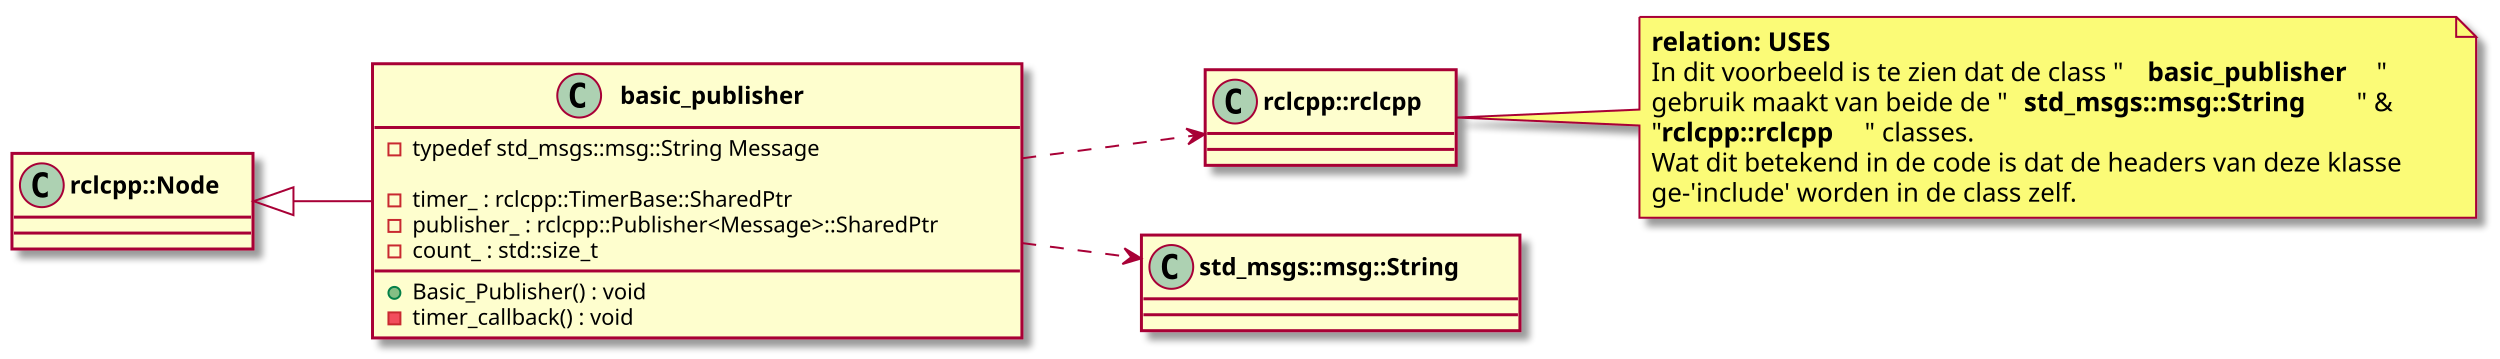
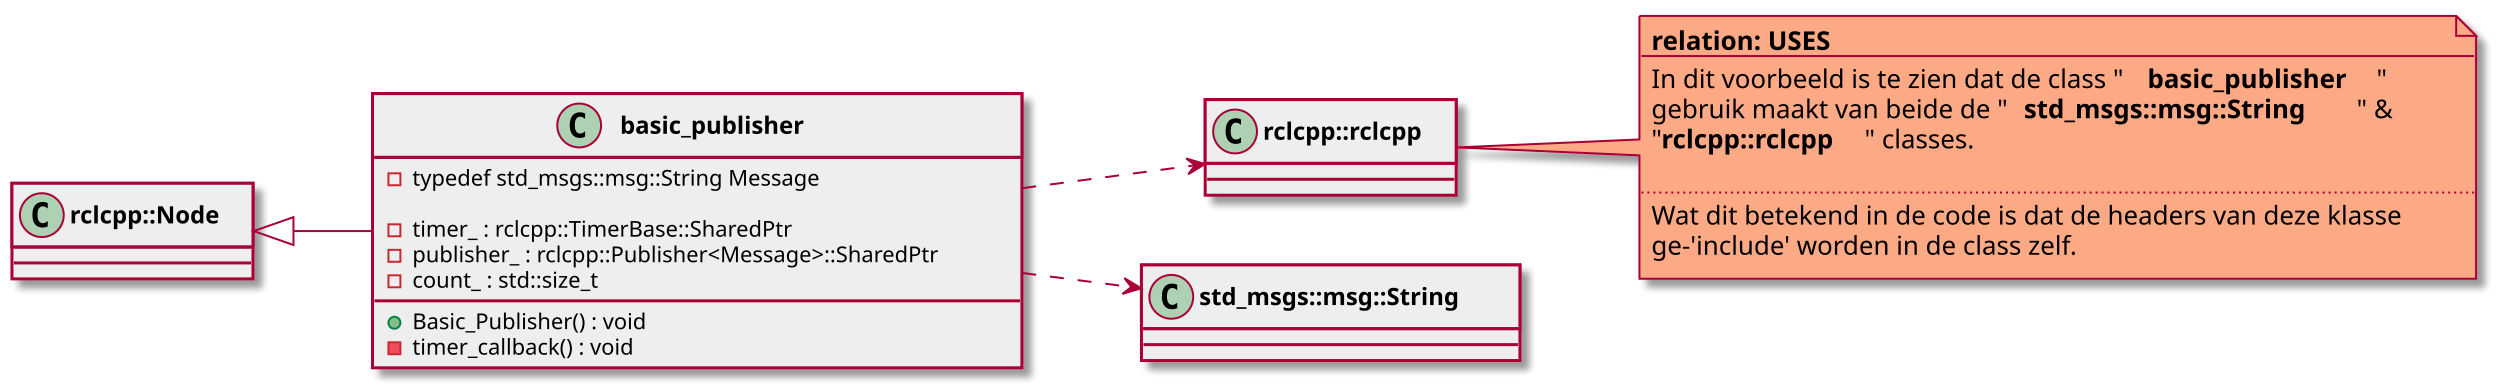
- <svg xmlns="http://www.w3.org/2000/svg" contentScriptType="application/ecmascript" contentStyleType="text/css" height="180px" preserveAspectRatio="none" style="width:1255px;height:180px;" version="1.1" viewBox="0 0 1255 180" width="1255px" zoomAndPan="magnify">
+ <svg xmlns="http://www.w3.org/2000/svg" contentScriptType="application/ecmascript" contentStyleType="text/css" height="195px" preserveAspectRatio="none" style="width:1255px;height:195px;" version="1.1" viewBox="0 0 1255 195" width="1255px" zoomAndPan="magnify">
  <defs>
-     <filter height="300%" id="f1pa7kr4lowml" width="300%" x="-1" y="-1">
+     <filter height="300%" id="fvzaoxriew2nf" width="300%" x="-1" y="-1">
      <feGaussianBlur result="blurOut" stdDeviation="2.0" />
      <feColorMatrix in="blurOut" result="blurOut2" type="matrix" values="0 0 0 0 0 0 0 0 0 0 0 0 0 0 0 0 0 0 .4 0" />
      <feOffset dx="4.0" dy="4.0" in="blurOut2" result="blurOut3" />
      <feBlend in="SourceGraphic" in2="blurOut3" mode="normal" />
    </filter>
  </defs>
  <g>
-     <rect fill="#FEFECE" filter="url(#f1pa7kr4lowml)" height="137.633" id="class1" style="stroke: #A80036; stroke-width: 1.5;" width="326" x="187" y="32" />
-     <ellipse cx="290.75" cy="48" fill="#ADD1B2" rx="11" ry="11" style="stroke: #A80036; stroke-width: 1.0;" />
-     <path d="M293.719,53.641 Q293.141,53.938 292.5,54.078 Q291.859,54.234 291.156,54.234 Q288.656,54.234 287.328,52.594 Q286.016,50.938 286.016,47.812 Q286.016,44.688 287.328,43.031 Q288.656,41.375 291.156,41.375 Q291.859,41.375 292.5,41.531 Q293.156,41.688 293.719,41.984 L293.719,44.703 Q293.094,44.125 292.5,43.859 Q291.906,43.578 291.281,43.578 Q289.938,43.578 289.25,44.656 Q288.562,45.719 288.562,47.812 Q288.562,49.906 289.25,50.984 Q289.938,52.047 291.281,52.047 Q291.906,52.047 292.5,51.781 Q293.094,51.5 293.719,50.922 L293.719,53.641 Z " />
-     <text fill="#000000" font-family="sans-serif" font-size="12" font-weight="bold" lengthAdjust="spacingAndGlyphs" textLength="110" x="311.25" y="52.154">basic_publisher</text>
-     <line style="stroke: #A80036; stroke-width: 1.5;" x1="188" x2="512" y1="64" y2="64" />
-     <rect fill="none" height="6" style="stroke: #C82930; stroke-width: 1.0;" width="6" x="195" y="72" />
-     <text fill="#000000" font-family="sans-serif" font-size="11" lengthAdjust="spacingAndGlyphs" textLength="232" x="207" y="78.21">typedef std_msgs::msg::String Message</text>
-     <text fill="#000000" font-family="sans-serif" font-size="11" lengthAdjust="spacingAndGlyphs" textLength="0" x="211" y="91.015" />
-     <rect fill="none" height="6" style="stroke: #C82930; stroke-width: 1.0;" width="6" x="195" y="97.609" />
-     <text fill="#000000" font-family="sans-serif" font-size="11" lengthAdjust="spacingAndGlyphs" textLength="217" x="207" y="103.82">timer_ : rclcpp::TimerBase::SharedPtr</text>
-     <rect fill="none" height="6" style="stroke: #C82930; stroke-width: 1.0;" width="6" x="195" y="110.414" />
-     <text fill="#000000" font-family="sans-serif" font-size="11" lengthAdjust="spacingAndGlyphs" textLength="300" x="207" y="116.624">publisher_ : rclcpp::Publisher&lt;Message&gt;::SharedPtr</text>
-     <rect fill="none" height="6" style="stroke: #C82930; stroke-width: 1.0;" width="6" x="195" y="123.219" />
-     <text fill="#000000" font-family="sans-serif" font-size="11" lengthAdjust="spacingAndGlyphs" textLength="107" x="207" y="129.429">count_ : std::size_t</text>
-     <line style="stroke: #A80036; stroke-width: 1.5;" x1="188" x2="512" y1="136.023" y2="136.023" />
-     <ellipse cx="198" cy="147.023" fill="#84BE84" rx="3" ry="3" style="stroke: #038048; stroke-width: 1.0;" />
-     <text fill="#000000" font-family="sans-serif" font-size="11" lengthAdjust="spacingAndGlyphs" textLength="133" x="207" y="150.234">Basic_Publisher() : void</text>
-     <rect fill="#F24D5C" height="6" style="stroke: #C82930; stroke-width: 1.0;" width="6" x="195" y="156.828" />
-     <text fill="#000000" font-family="sans-serif" font-size="11" lengthAdjust="spacingAndGlyphs" textLength="124" x="207" y="163.039">timer_callback() : void</text>
-     <rect fill="#FEFECE" filter="url(#f1pa7kr4lowml)" height="48" id="class2" style="stroke: #A80036; stroke-width: 1.5;" width="126" x="605" y="35" />
-     <ellipse cx="620" cy="51" fill="#ADD1B2" rx="11" ry="11" style="stroke: #A80036; stroke-width: 1.0;" />
-     <path d="M622.969,56.641 Q622.391,56.938 621.75,57.078 Q621.109,57.234 620.406,57.234 Q617.906,57.234 616.578,55.594 Q615.266,53.938 615.266,50.812 Q615.266,47.688 616.578,46.031 Q617.906,44.375 620.406,44.375 Q621.109,44.375 621.75,44.531 Q622.406,44.688 622.969,44.984 L622.969,47.703 Q622.344,47.125 621.75,46.859 Q621.156,46.578 620.531,46.578 Q619.188,46.578 618.5,47.656 Q617.812,48.719 617.812,50.812 Q617.812,52.906 618.5,53.984 Q619.188,55.047 620.531,55.047 Q621.156,55.047 621.75,54.781 Q622.344,54.5 622.969,53.922 L622.969,56.641 Z " />
-     <text fill="#000000" font-family="sans-serif" font-size="12" font-weight="bold" lengthAdjust="spacingAndGlyphs" textLength="94" x="634" y="55.154">rclcpp::rclcpp</text>
-     <line style="stroke: #A80036; stroke-width: 1.5;" x1="606" x2="730" y1="67" y2="67" />
-     <line style="stroke: #A80036; stroke-width: 1.5;" x1="606" x2="730" y1="75" y2="75" />
-     <rect fill="#FEFECE" filter="url(#f1pa7kr4lowml)" height="48" id="class3" style="stroke: #A80036; stroke-width: 1.5;" width="190" x="573" y="118" />
-     <ellipse cx="588" cy="134" fill="#ADD1B2" rx="11" ry="11" style="stroke: #A80036; stroke-width: 1.0;" />
-     <path d="M590.969,139.641 Q590.391,139.938 589.75,140.078 Q589.109,140.234 588.406,140.234 Q585.906,140.234 584.578,138.594 Q583.266,136.938 583.266,133.812 Q583.266,130.688 584.578,129.031 Q585.906,127.375 588.406,127.375 Q589.109,127.375 589.75,127.531 Q590.406,127.688 590.969,127.984 L590.969,130.703 Q590.344,130.125 589.75,129.859 Q589.156,129.578 588.531,129.578 Q587.188,129.578 586.5,130.656 Q585.812,131.719 585.812,133.812 Q585.812,135.906 586.5,136.984 Q587.188,138.047 588.531,138.047 Q589.156,138.047 589.75,137.781 Q590.344,137.5 590.969,136.922 L590.969,139.641 Z " />
-     <text fill="#000000" font-family="sans-serif" font-size="12" font-weight="bold" lengthAdjust="spacingAndGlyphs" textLength="158" x="602" y="138.154">std_msgs::msg::String</text>
-     <line style="stroke: #A80036; stroke-width: 1.5;" x1="574" x2="762" y1="150" y2="150" />
-     <line style="stroke: #A80036; stroke-width: 1.5;" x1="574" x2="762" y1="158" y2="158" />
-     <rect fill="#FEFECE" filter="url(#f1pa7kr4lowml)" height="48" id="class4" style="stroke: #A80036; stroke-width: 1.5;" width="121" x="6" y="77" />
-     <ellipse cx="21" cy="93" fill="#ADD1B2" rx="11" ry="11" style="stroke: #A80036; stroke-width: 1.0;" />
-     <path d="M23.969,98.641 Q23.391,98.938 22.75,99.078 Q22.109,99.234 21.406,99.234 Q18.906,99.234 17.578,97.594 Q16.266,95.938 16.266,92.812 Q16.266,89.688 17.578,88.031 Q18.906,86.375 21.406,86.375 Q22.109,86.375 22.75,86.531 Q23.406,86.688 23.969,86.984 L23.969,89.703 Q23.344,89.125 22.75,88.859 Q22.156,88.578 21.531,88.578 Q20.188,88.578 19.5,89.656 Q18.812,90.719 18.812,92.812 Q18.812,94.906 19.5,95.984 Q20.188,97.047 21.531,97.047 Q22.156,97.047 22.75,96.781 Q23.344,96.5 23.969,95.922 L23.969,98.641 Z " />
-     <text fill="#000000" font-family="sans-serif" font-size="12" font-weight="bold" lengthAdjust="spacingAndGlyphs" textLength="89" x="35" y="97.154">rclcpp::Node</text>
-     <line style="stroke: #A80036; stroke-width: 1.5;" x1="7" x2="126" y1="109" y2="109" />
-     <line style="stroke: #A80036; stroke-width: 1.5;" x1="7" x2="126" y1="117" y2="117" />
-     <path d="M823,8.5 L823,55 L731.162,59 L823,63 L823,109.297 A0,0 0 0 0 823,109.297 L1243,109.297 A0,0 0 0 0 1243,109.297 L1243,18.5 L1233,8.5 L823,8.5 A0,0 0 0 0 823,8.5 " fill="#FBFB77" filter="url(#f1pa7kr4lowml)" style="stroke: #A80036; stroke-width: 1.0;" />
-     <path d="M1233,8.5 L1233,18.5 L1243,18.5 L1233,8.5 " fill="#FBFB77" style="stroke: #A80036; stroke-width: 1.0;" />
-     <text fill="#000000" font-family="sans-serif" font-size="13" font-weight="bold" lengthAdjust="spacingAndGlyphs" textLength="103" x="829" y="25.567">relation: USES</text>
-     <text fill="#000000" font-family="sans-serif" font-size="13" lengthAdjust="spacingAndGlyphs" textLength="249" x="829" y="40.7">In dit voorbeeld is te zien dat de class "</text>
-     <text fill="#000000" font-family="sans-serif" font-size="13" font-weight="bold" lengthAdjust="spacingAndGlyphs" textLength="115" x="1078" y="40.7">basic_publisher</text>
-     <text fill="#000000" font-family="sans-serif" font-size="13" lengthAdjust="spacingAndGlyphs" textLength="5" x="1193" y="40.7">"</text>
-     <text fill="#000000" font-family="sans-serif" font-size="13" lengthAdjust="spacingAndGlyphs" textLength="187" x="829" y="55.833">gebruik maakt van beide de "</text>
-     <text fill="#000000" font-family="sans-serif" font-size="13" font-weight="bold" lengthAdjust="spacingAndGlyphs" textLength="167" x="1016" y="55.833">std_msgs::msg::String</text>
-     <text fill="#000000" font-family="sans-serif" font-size="13" lengthAdjust="spacingAndGlyphs" textLength="20" x="1183" y="55.833">" &amp;</text>
-     <text fill="#000000" font-family="sans-serif" font-size="13" lengthAdjust="spacingAndGlyphs" textLength="5" x="829" y="70.965">"</text>
-     <text fill="#000000" font-family="sans-serif" font-size="13" font-weight="bold" lengthAdjust="spacingAndGlyphs" textLength="102" x="834" y="70.965">rclcpp::rclcpp</text>
-     <text fill="#000000" font-family="sans-serif" font-size="13" lengthAdjust="spacingAndGlyphs" textLength="60" x="936" y="70.965">" classes.</text>
-     <text fill="#000000" font-family="sans-serif" font-size="13" lengthAdjust="spacingAndGlyphs" textLength="399" x="829" y="86.098">Wat dit betekend in de code is dat de headers van deze klasse</text>
-     <text fill="#000000" font-family="sans-serif" font-size="13" lengthAdjust="spacingAndGlyphs" textLength="223" x="829" y="101.231">ge-'include' worden in de class zelf.</text>
-     <path d="M513.192,79.446 C543.787,75.406 574.174,71.392 599.819,68.005 " fill="none" id="class1-&gt;class2" style="stroke: #A80036; stroke-width: 1.0; stroke-dasharray: 7.0,7.0;" />
-     <polygon fill="#A80036" points="604.884,67.336,595.438,64.549,599.927,67.991,596.485,72.48,604.884,67.336" style="stroke: #A80036; stroke-width: 1.0;" />
-     <path d="M513.192,122.04 C531.711,124.428 550.154,126.806 567.515,129.044 " fill="none" id="class1-&gt;class3" style="stroke: #A80036; stroke-width: 1.0; stroke-dasharray: 7.0,7.0;" />
-     <polygon fill="#A80036" points="572.867,129.734,564.453,124.616,567.908,129.095,563.43,132.551,572.867,129.734" style="stroke: #A80036; stroke-width: 1.0;" />
-     <path d="M147.526,101 C160.023,101 173.296,101 186.835,101 " fill="none" id="class4&lt;-class1" style="stroke: #A80036; stroke-width: 1.0;" />
-     <polygon fill="none" points="147.318,108,127.318,101,147.318,94,147.318,108" style="stroke: #A80036; stroke-width: 1.0;" />
+     <rect fill="#EEEEEE" filter="url(#fvzaoxriew2nf)" height="137.633" id="class1" style="stroke: #A80036; stroke-width: 1.5;" width="326" x="187" y="47" />
+     <rect fill="#EEEEEE" height="32" style="stroke: #A80036; stroke-width: 1.5;" width="326" x="187" y="47" />
+     <ellipse cx="290.75" cy="63" fill="#ADD1B2" rx="11" ry="11" style="stroke: #A80036; stroke-width: 1.0;" />
+     <path d="M293.719,68.641 Q293.141,68.938 292.5,69.078 Q291.859,69.234 291.156,69.234 Q288.656,69.234 287.328,67.594 Q286.016,65.938 286.016,62.812 Q286.016,59.688 287.328,58.031 Q288.656,56.375 291.156,56.375 Q291.859,56.375 292.5,56.531 Q293.156,56.688 293.719,56.984 L293.719,59.703 Q293.094,59.125 292.5,58.859 Q291.906,58.578 291.281,58.578 Q289.938,58.578 289.25,59.656 Q288.562,60.719 288.562,62.812 Q288.562,64.906 289.25,65.984 Q289.938,67.047 291.281,67.047 Q291.906,67.047 292.5,66.781 Q293.094,66.5 293.719,65.922 L293.719,68.641 Z " />
+     <text fill="#000000" font-family="sans-serif" font-size="12" font-weight="bold" lengthAdjust="spacingAndGlyphs" textLength="110" x="311.25" y="67.154">basic_publisher</text>
+     <line style="stroke: #A80036; stroke-width: 1.5;" x1="188" x2="512" y1="79" y2="79" />
+     <rect fill="none" height="6" style="stroke: #C82930; stroke-width: 1.0;" width="6" x="195" y="87" />
+     <text fill="#000000" font-family="sans-serif" font-size="11" lengthAdjust="spacingAndGlyphs" textLength="232" x="207" y="93.21">typedef std_msgs::msg::String Message</text>
+     <text fill="#000000" font-family="sans-serif" font-size="11" lengthAdjust="spacingAndGlyphs" textLength="0" x="211" y="106.015" />
+     <rect fill="none" height="6" style="stroke: #C82930; stroke-width: 1.0;" width="6" x="195" y="112.609" />
+     <text fill="#000000" font-family="sans-serif" font-size="11" lengthAdjust="spacingAndGlyphs" textLength="217" x="207" y="118.82">timer_ : rclcpp::TimerBase::SharedPtr</text>
+     <rect fill="none" height="6" style="stroke: #C82930; stroke-width: 1.0;" width="6" x="195" y="125.414" />
+     <text fill="#000000" font-family="sans-serif" font-size="11" lengthAdjust="spacingAndGlyphs" textLength="300" x="207" y="131.625">publisher_ : rclcpp::Publisher&lt;Message&gt;::SharedPtr</text>
+     <rect fill="none" height="6" style="stroke: #C82930; stroke-width: 1.0;" width="6" x="195" y="138.219" />
+     <text fill="#000000" font-family="sans-serif" font-size="11" lengthAdjust="spacingAndGlyphs" textLength="107" x="207" y="144.429">count_ : std::size_t</text>
+     <line style="stroke: #A80036; stroke-width: 1.5;" x1="188" x2="512" y1="151.023" y2="151.023" />
+     <ellipse cx="198" cy="162.023" fill="#84BE84" rx="3" ry="3" style="stroke: #038048; stroke-width: 1.0;" />
+     <text fill="#000000" font-family="sans-serif" font-size="11" lengthAdjust="spacingAndGlyphs" textLength="133" x="207" y="165.234">Basic_Publisher() : void</text>
+     <rect fill="#F24D5C" height="6" style="stroke: #C82930; stroke-width: 1.0;" width="6" x="195" y="171.828" />
+     <text fill="#000000" font-family="sans-serif" font-size="11" lengthAdjust="spacingAndGlyphs" textLength="124" x="207" y="178.039">timer_callback() : void</text>
+     <rect fill="#EEEEEE" filter="url(#fvzaoxriew2nf)" height="48" id="class2" style="stroke: #A80036; stroke-width: 1.5;" width="126" x="605" y="50" />
+     <rect fill="#EEEEEE" height="32" style="stroke: #A80036; stroke-width: 1.5;" width="126" x="605" y="50" />
+     <ellipse cx="620" cy="66" fill="#ADD1B2" rx="11" ry="11" style="stroke: #A80036; stroke-width: 1.0;" />
+     <path d="M622.969,71.641 Q622.391,71.938 621.75,72.078 Q621.109,72.234 620.406,72.234 Q617.906,72.234 616.578,70.594 Q615.266,68.938 615.266,65.812 Q615.266,62.688 616.578,61.031 Q617.906,59.375 620.406,59.375 Q621.109,59.375 621.75,59.531 Q622.406,59.688 622.969,59.984 L622.969,62.703 Q622.344,62.125 621.75,61.859 Q621.156,61.578 620.531,61.578 Q619.188,61.578 618.5,62.656 Q617.812,63.719 617.812,65.812 Q617.812,67.906 618.5,68.984 Q619.188,70.047 620.531,70.047 Q621.156,70.047 621.75,69.781 Q622.344,69.5 622.969,68.922 L622.969,71.641 Z " />
+     <text fill="#000000" font-family="sans-serif" font-size="12" font-weight="bold" lengthAdjust="spacingAndGlyphs" textLength="94" x="634" y="70.154">rclcpp::rclcpp</text>
+     <line style="stroke: #A80036; stroke-width: 1.5;" x1="606" x2="730" y1="82" y2="82" />
+     <line style="stroke: #A80036; stroke-width: 1.5;" x1="606" x2="730" y1="90" y2="90" />
+     <rect fill="#EEEEEE" filter="url(#fvzaoxriew2nf)" height="48" id="class3" style="stroke: #A80036; stroke-width: 1.5;" width="190" x="573" y="133" />
+     <rect fill="#EEEEEE" height="32" style="stroke: #A80036; stroke-width: 1.5;" width="190" x="573" y="133" />
+     <ellipse cx="588" cy="149" fill="#ADD1B2" rx="11" ry="11" style="stroke: #A80036; stroke-width: 1.0;" />
+     <path d="M590.969,154.641 Q590.391,154.938 589.75,155.078 Q589.109,155.234 588.406,155.234 Q585.906,155.234 584.578,153.594 Q583.266,151.938 583.266,148.812 Q583.266,145.688 584.578,144.031 Q585.906,142.375 588.406,142.375 Q589.109,142.375 589.75,142.531 Q590.406,142.688 590.969,142.984 L590.969,145.703 Q590.344,145.125 589.75,144.859 Q589.156,144.578 588.531,144.578 Q587.188,144.578 586.5,145.656 Q585.812,146.719 585.812,148.812 Q585.812,150.906 586.5,151.984 Q587.188,153.047 588.531,153.047 Q589.156,153.047 589.75,152.781 Q590.344,152.5 590.969,151.922 L590.969,154.641 Z " />
+     <text fill="#000000" font-family="sans-serif" font-size="12" font-weight="bold" lengthAdjust="spacingAndGlyphs" textLength="158" x="602" y="153.154">std_msgs::msg::String</text>
+     <line style="stroke: #A80036; stroke-width: 1.5;" x1="574" x2="762" y1="165" y2="165" />
+     <line style="stroke: #A80036; stroke-width: 1.5;" x1="574" x2="762" y1="173" y2="173" />
+     <rect fill="#EEEEEE" filter="url(#fvzaoxriew2nf)" height="48" id="class4" style="stroke: #A80036; stroke-width: 1.5;" width="121" x="6" y="92" />
+     <rect fill="#EEEEEE" height="32" style="stroke: #A80036; stroke-width: 1.5;" width="121" x="6" y="92" />
+     <ellipse cx="21" cy="108" fill="#ADD1B2" rx="11" ry="11" style="stroke: #A80036; stroke-width: 1.0;" />
+     <path d="M23.969,113.641 Q23.391,113.938 22.75,114.078 Q22.109,114.234 21.406,114.234 Q18.906,114.234 17.578,112.594 Q16.266,110.938 16.266,107.812 Q16.266,104.688 17.578,103.031 Q18.906,101.375 21.406,101.375 Q22.109,101.375 22.75,101.531 Q23.406,101.688 23.969,101.984 L23.969,104.703 Q23.344,104.125 22.75,103.859 Q22.156,103.578 21.531,103.578 Q20.188,103.578 19.5,104.656 Q18.812,105.719 18.812,107.812 Q18.812,109.906 19.5,110.984 Q20.188,112.047 21.531,112.047 Q22.156,112.047 22.75,111.781 Q23.344,111.5 23.969,110.922 L23.969,113.641 Z " />
+     <text fill="#000000" font-family="sans-serif" font-size="12" font-weight="bold" lengthAdjust="spacingAndGlyphs" textLength="89" x="35" y="112.154">rclcpp::Node</text>
+     <line style="stroke: #A80036; stroke-width: 1.5;" x1="7" x2="126" y1="124" y2="124" />
+     <line style="stroke: #A80036; stroke-width: 1.5;" x1="7" x2="126" y1="132" y2="132" />
+     <path d="M823,8 L823,70 L731.162,74 L823,78 L823,139.93 A0,0 0 0 0 823,139.93 L1243,139.93 A0,0 0 0 0 1243,139.93 L1243,18 L1233,8 L823,8 A0,0 0 0 0 823,8 " fill="#FCA985" filter="url(#fvzaoxriew2nf)" style="stroke: #A80036; stroke-width: 1.0;" />
+     <path d="M1233,8 L1233,18 L1243,18 L1233,8 " fill="#FCA985" style="stroke: #A80036; stroke-width: 1.0;" />
+     <text fill="#000000" font-family="sans-serif" font-size="13" font-weight="bold" lengthAdjust="spacingAndGlyphs" textLength="103" x="829" y="25.067">relation: USES</text>
+     <line style="stroke: #A80036; stroke-width: 1.0;" x1="824" x2="1242" y1="28.133" y2="28.133" />
+     <text fill="#000000" font-family="sans-serif" font-size="13" lengthAdjust="spacingAndGlyphs" textLength="249" x="829" y="44.2">In dit voorbeeld is te zien dat de class "</text>
+     <text fill="#000000" font-family="sans-serif" font-size="13" font-weight="bold" lengthAdjust="spacingAndGlyphs" textLength="115" x="1078" y="44.2">basic_publisher</text>
+     <text fill="#000000" font-family="sans-serif" font-size="13" lengthAdjust="spacingAndGlyphs" textLength="5" x="1193" y="44.2">"</text>
+     <text fill="#000000" font-family="sans-serif" font-size="13" lengthAdjust="spacingAndGlyphs" textLength="187" x="829" y="59.333">gebruik maakt van beide de "</text>
+     <text fill="#000000" font-family="sans-serif" font-size="13" font-weight="bold" lengthAdjust="spacingAndGlyphs" textLength="167" x="1016" y="59.333">std_msgs::msg::String</text>
+     <text fill="#000000" font-family="sans-serif" font-size="13" lengthAdjust="spacingAndGlyphs" textLength="20" x="1183" y="59.333">" &amp;</text>
+     <text fill="#000000" font-family="sans-serif" font-size="13" lengthAdjust="spacingAndGlyphs" textLength="5" x="829" y="74.465">"</text>
+     <text fill="#000000" font-family="sans-serif" font-size="13" font-weight="bold" lengthAdjust="spacingAndGlyphs" textLength="102" x="834" y="74.465">rclcpp::rclcpp</text>
+     <text fill="#000000" font-family="sans-serif" font-size="13" lengthAdjust="spacingAndGlyphs" textLength="60" x="936" y="74.465">" classes.</text>
+     <text fill="#000000" font-family="sans-serif" font-size="13" lengthAdjust="spacingAndGlyphs" textLength="0" x="833" y="89.598" />
+     <line style="stroke: #A80036; stroke-width: 1.0; stroke-dasharray: 1.0,2.0;" x1="824" x2="1242" y1="96.664" y2="96.664" />
+     <text fill="#000000" font-family="sans-serif" font-size="13" lengthAdjust="spacingAndGlyphs" textLength="399" x="829" y="112.731">Wat dit betekend in de code is dat de headers van deze klasse</text>
+     <text fill="#000000" font-family="sans-serif" font-size="13" lengthAdjust="spacingAndGlyphs" textLength="223" x="829" y="127.864">ge-'include' worden in de class zelf.</text>
+     <path d="M513.192,94.446 C543.787,90.406 574.174,86.392 599.819,83.005 " fill="none" id="class1-&gt;class2" style="stroke: #A80036; stroke-width: 1.0; stroke-dasharray: 7.0,7.0;" />
+     <polygon fill="#A80036" points="604.884,82.336,595.438,79.549,599.927,82.991,596.485,87.48,604.884,82.336" style="stroke: #A80036; stroke-width: 1.0;" />
+     <path d="M513.192,137.041 C531.711,139.428 550.154,141.806 567.515,144.044 " fill="none" id="class1-&gt;class3" style="stroke: #A80036; stroke-width: 1.0; stroke-dasharray: 7.0,7.0;" />
+     <polygon fill="#A80036" points="572.867,144.734,564.453,139.616,567.908,144.095,563.43,147.551,572.867,144.734" style="stroke: #A80036; stroke-width: 1.0;" />
+     <path d="M147.526,116 C160.023,116 173.296,116 186.835,116 " fill="none" id="class4&lt;-class1" style="stroke: #A80036; stroke-width: 1.0;" />
+     <polygon fill="none" points="147.318,123,127.318,116,147.318,109,147.318,123" style="stroke: #A80036; stroke-width: 1.0;" />
  </g>
</svg>
